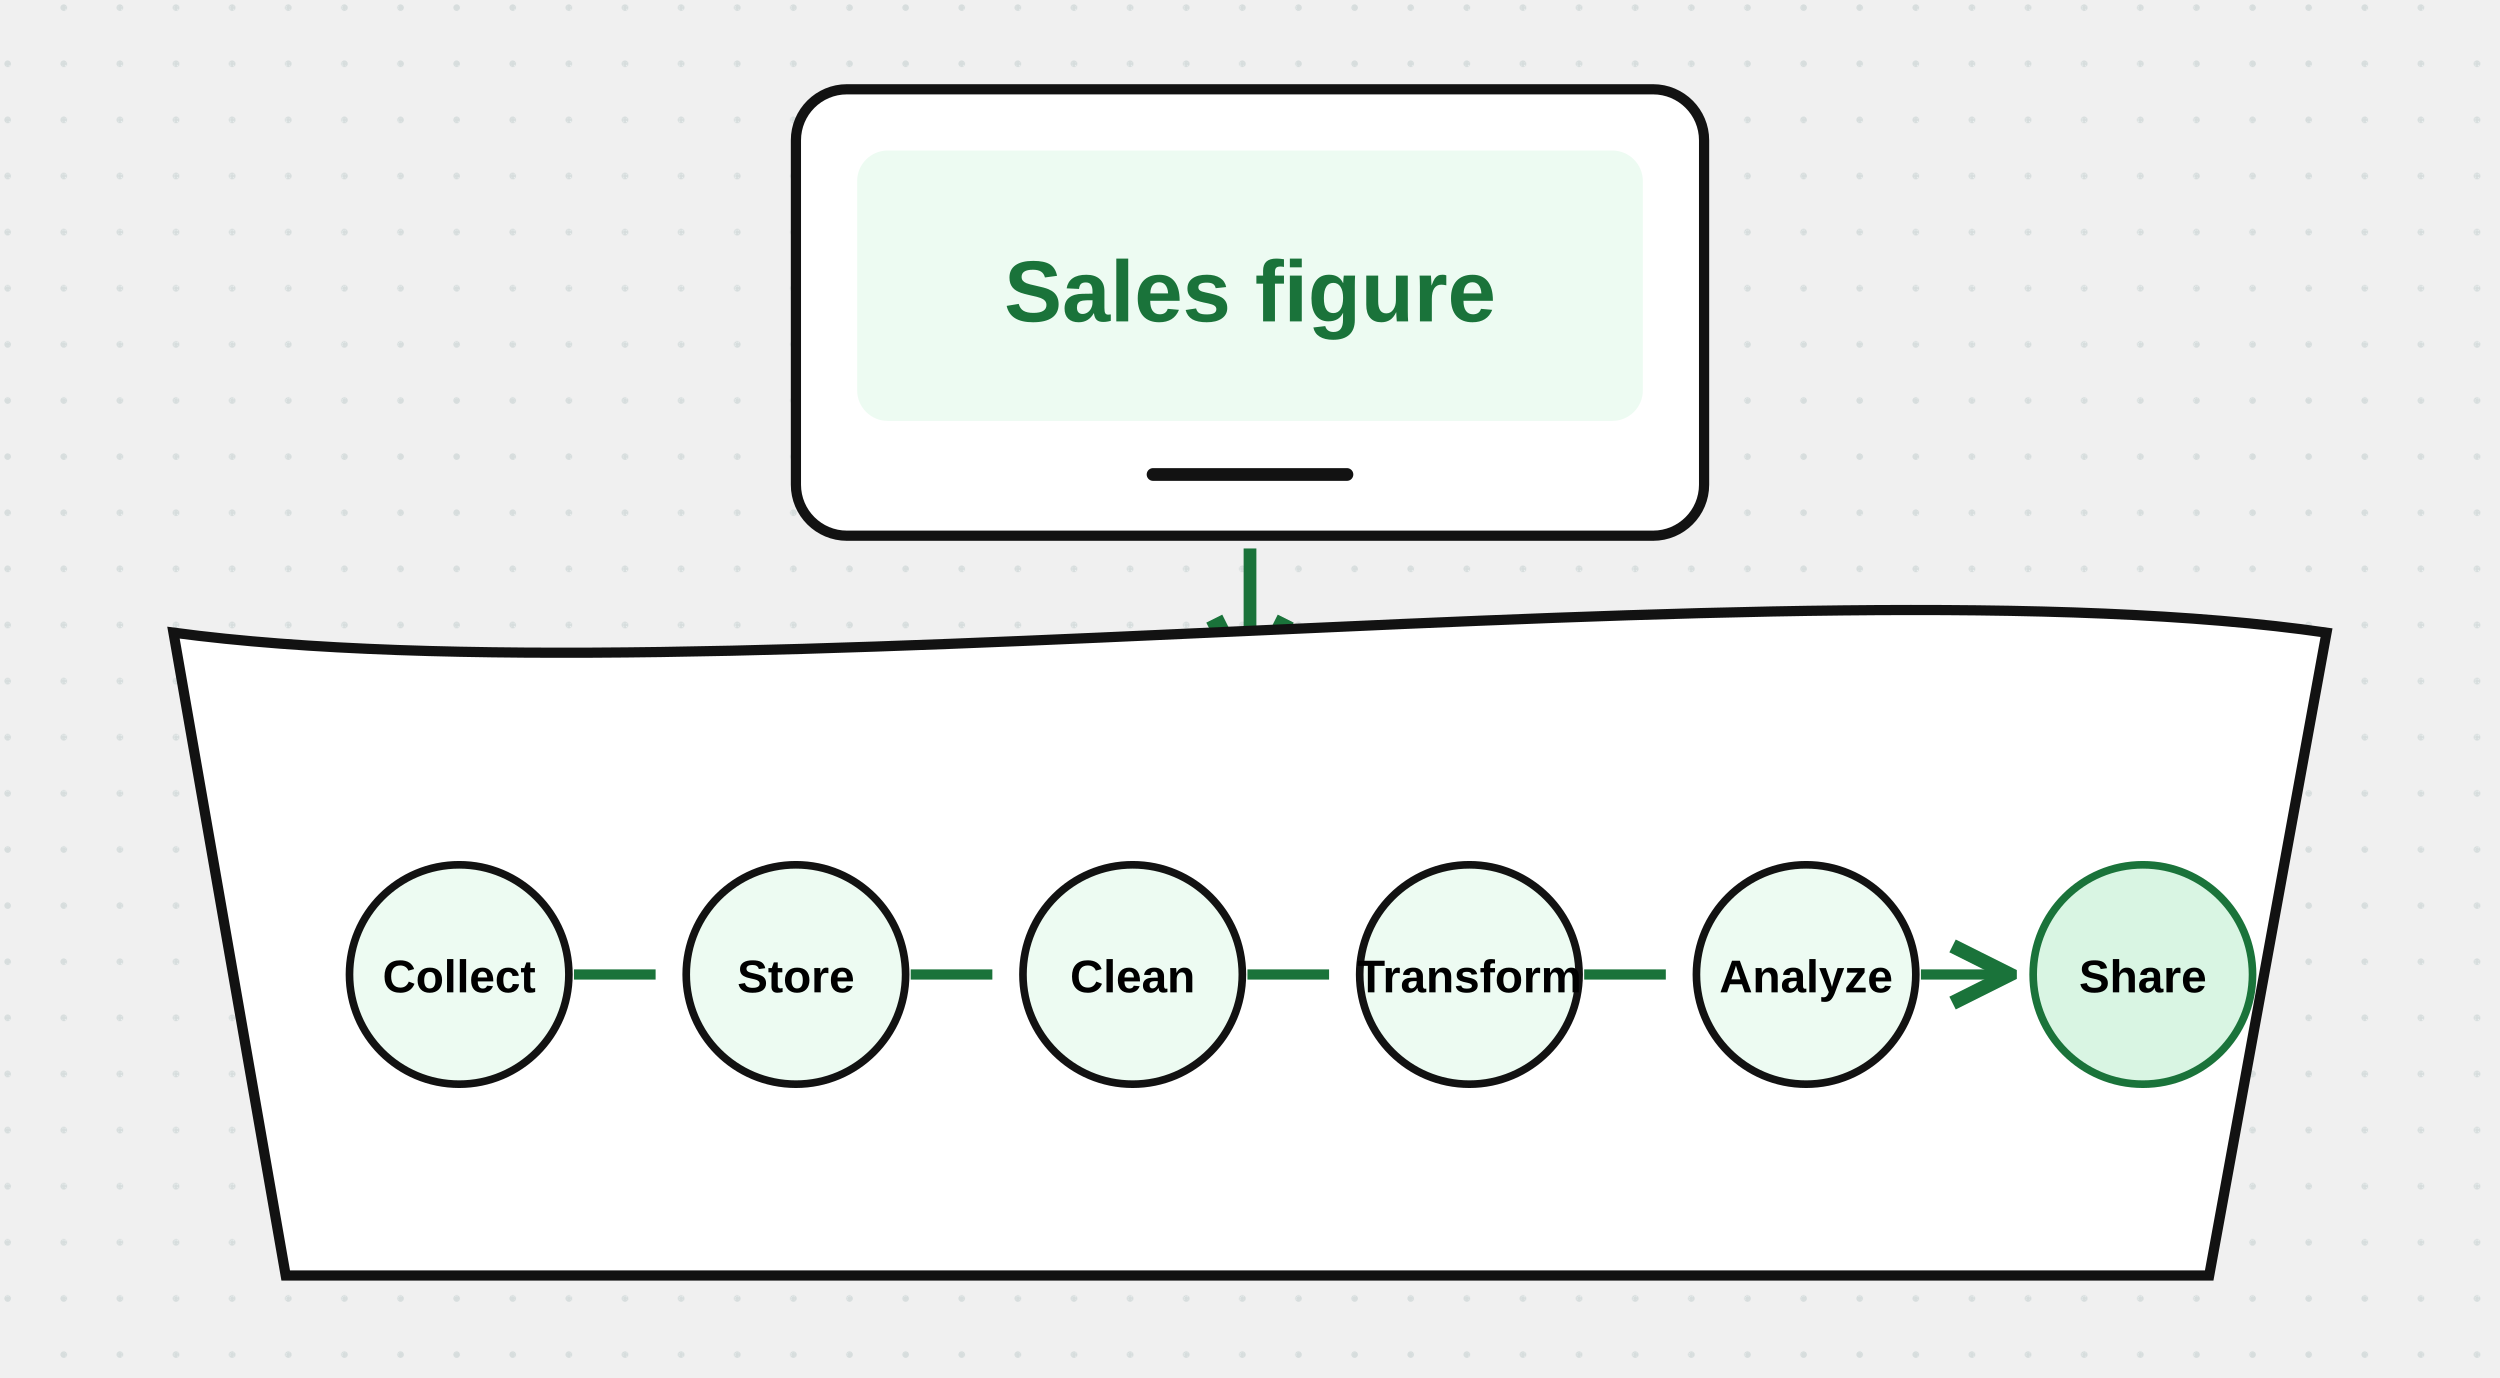
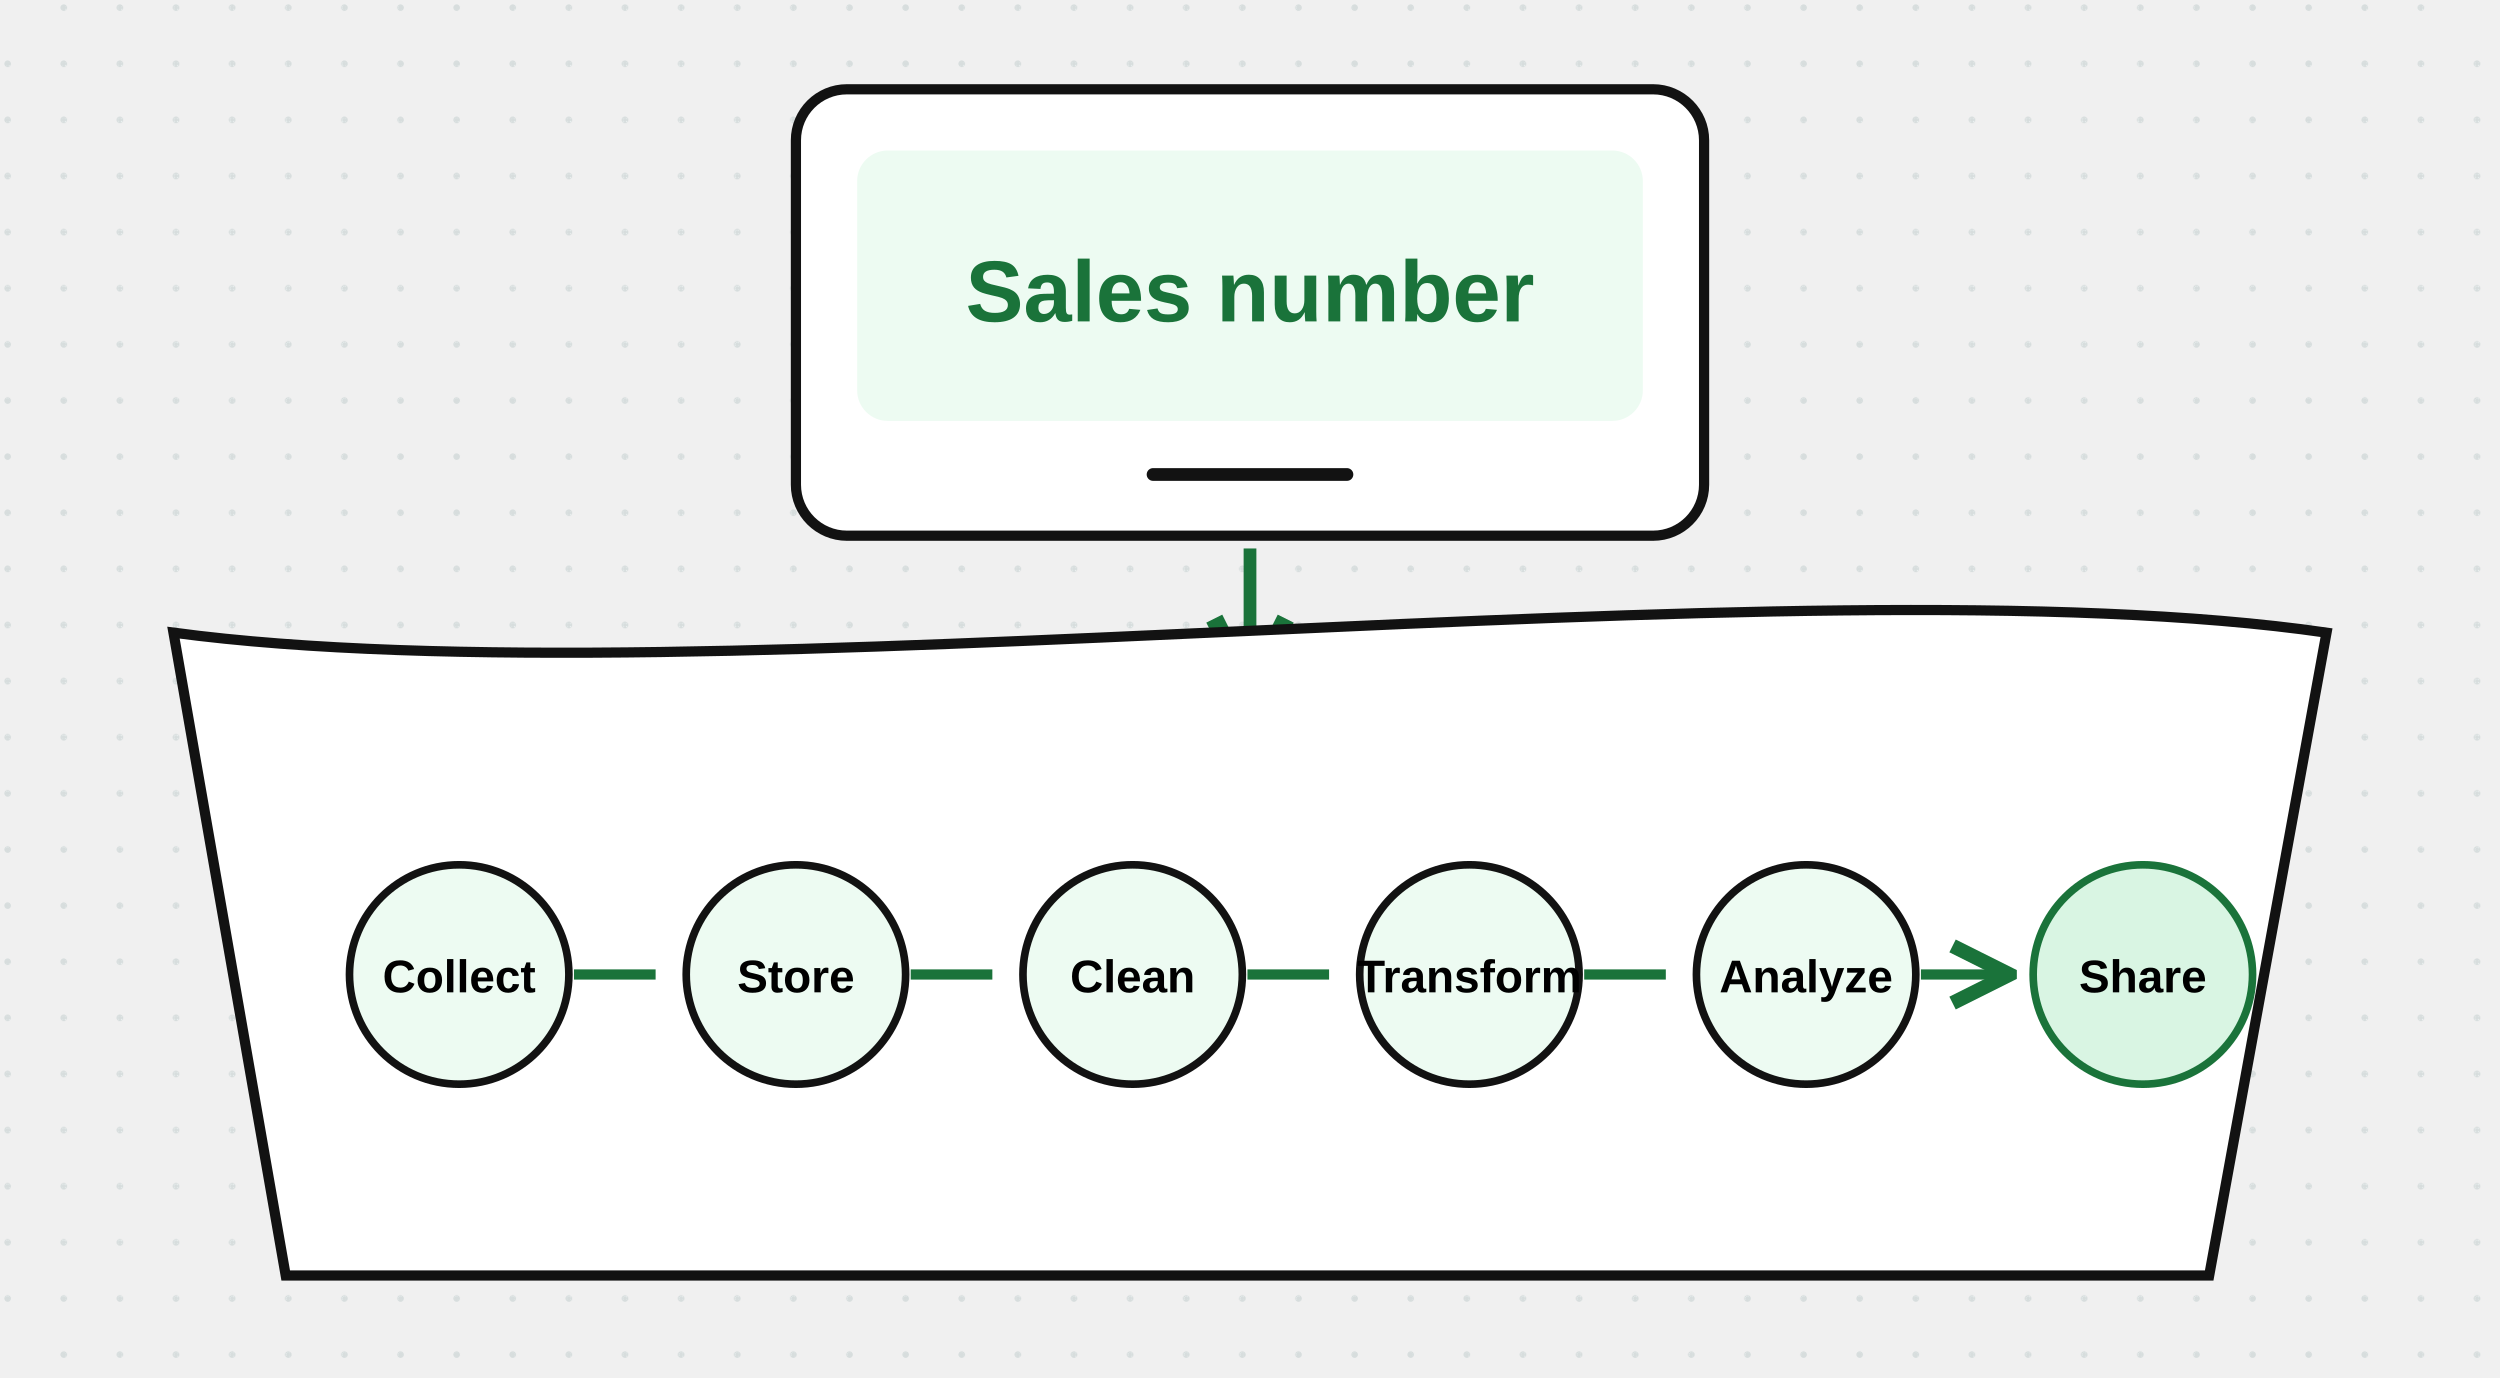
<svg xmlns="http://www.w3.org/2000/svg" viewBox="0 0 980 540" role="img" aria-labelledby="k-title k-desc">
  <defs>
    <pattern id="k-dots" width="22" height="22" patternUnits="userSpaceOnUse">
      <circle cx="3" cy="3" r="1.3" fill="#D7DDDD" />
    </pattern>
    <marker id="k-arrow" viewBox="0 0 10 10" refX="8" refY="5" markerWidth="7" markerHeight="7" orient="auto">
      <path d="M1 1 9 5 1 9" fill="none" stroke="#1A733A" stroke-width="2" />
    </marker>
  </defs>
  <rect width="980" height="540" rx="24" fill="url(#k-dots)" />
  <g transform="translate(312 35)" font-family="Geist,Arial,sans-serif">
    <rect width="356" height="175" rx="20" fill="#fff" stroke="#121212" stroke-width="4" />
    <rect x="24" y="24" width="308" height="106" rx="12" fill="#EDFBF2" />
-     <text x="178" y="91" text-anchor="middle" font-size="34" font-weight="600" fill="#1A733A">Sales figure</text>
+     <text x="178" y="91" text-anchor="middle" font-size="34" font-weight="600" fill="#1A733A">Sales number</text>
    <path d="M140 151 H216" stroke="#121212" stroke-width="5" stroke-linecap="round" />
  </g>
  <path d="M490 215 V267" stroke="#1A733A" stroke-width="5" marker-end="url(#k-arrow)" />
  <path d="M68 248 C277 276 705 218 912 248 L866 500 H112Z" fill="#fff" stroke="#121212" stroke-width="4" />
  <g transform="translate(135 337)" font-family="Geist,Arial,sans-serif" text-anchor="middle">
    <g>
      <circle cx="45" cy="45" r="43" fill="#EDFBF2" stroke="#121212" stroke-width="3" />
      <text x="45" y="52" font-size="18" font-weight="600">Collect</text>
    </g>
    <g transform="translate(132)">
      <circle cx="45" cy="45" r="43" fill="#EDFBF2" stroke="#121212" stroke-width="3" />
      <text x="45" y="52" font-size="18" font-weight="600">Store</text>
    </g>
    <g transform="translate(264)">
      <circle cx="45" cy="45" r="43" fill="#EDFBF2" stroke="#121212" stroke-width="3" />
      <text x="45" y="52" font-size="18" font-weight="600">Clean</text>
    </g>
    <g transform="translate(396)">
      <circle cx="45" cy="45" r="43" fill="#EDFBF2" stroke="#121212" stroke-width="3" />
      <text x="45" y="52" font-size="18" font-weight="600">Transform</text>
    </g>
    <g transform="translate(528)">
      <circle cx="45" cy="45" r="43" fill="#EDFBF2" stroke="#121212" stroke-width="3" />
      <text x="45" y="52" font-size="18" font-weight="600">Analyze</text>
    </g>
    <g transform="translate(660)">
      <circle cx="45" cy="45" r="43" fill="#D9F5E3" stroke="#1A733A" stroke-width="3" />
      <text x="45" y="52" font-size="18" font-weight="600">Share</text>
    </g>
  </g>
  <path d="M225 382 H257 M357 382 H389 M489 382 H521 M621 382 H653 M753 382 H785" stroke="#1A733A" stroke-width="4" marker-end="url(#k-arrow)" />
</svg>
